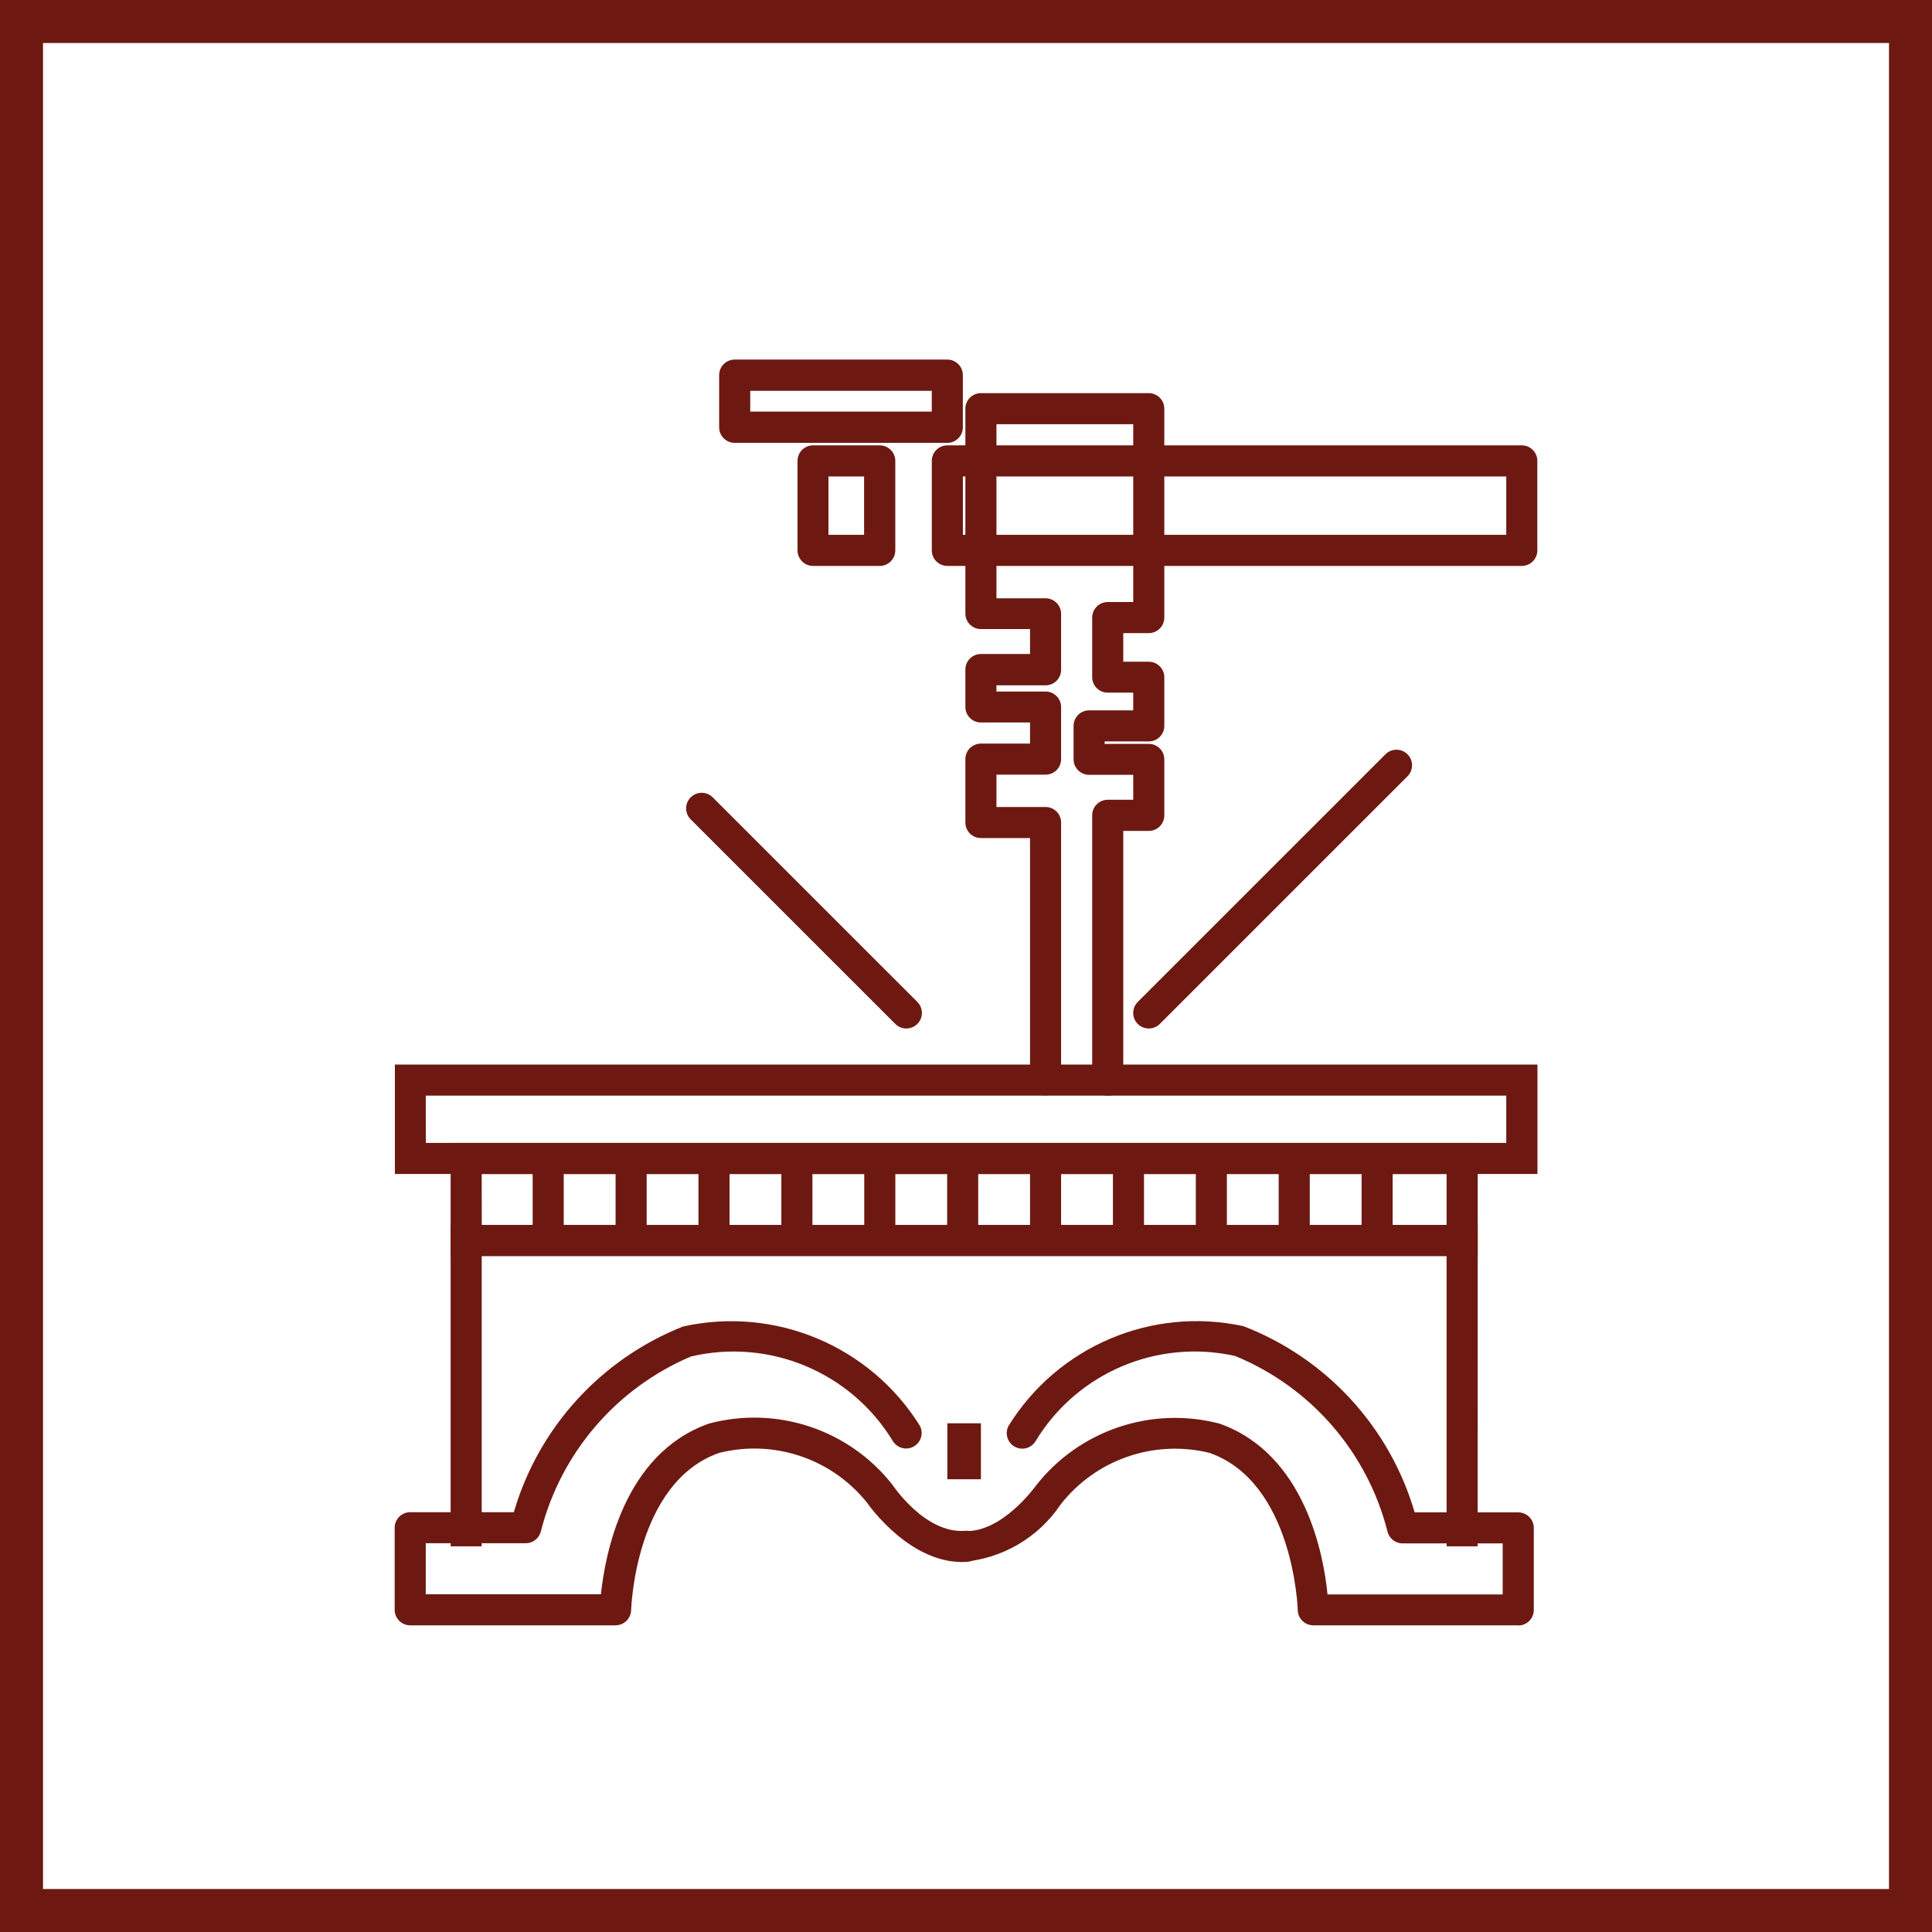
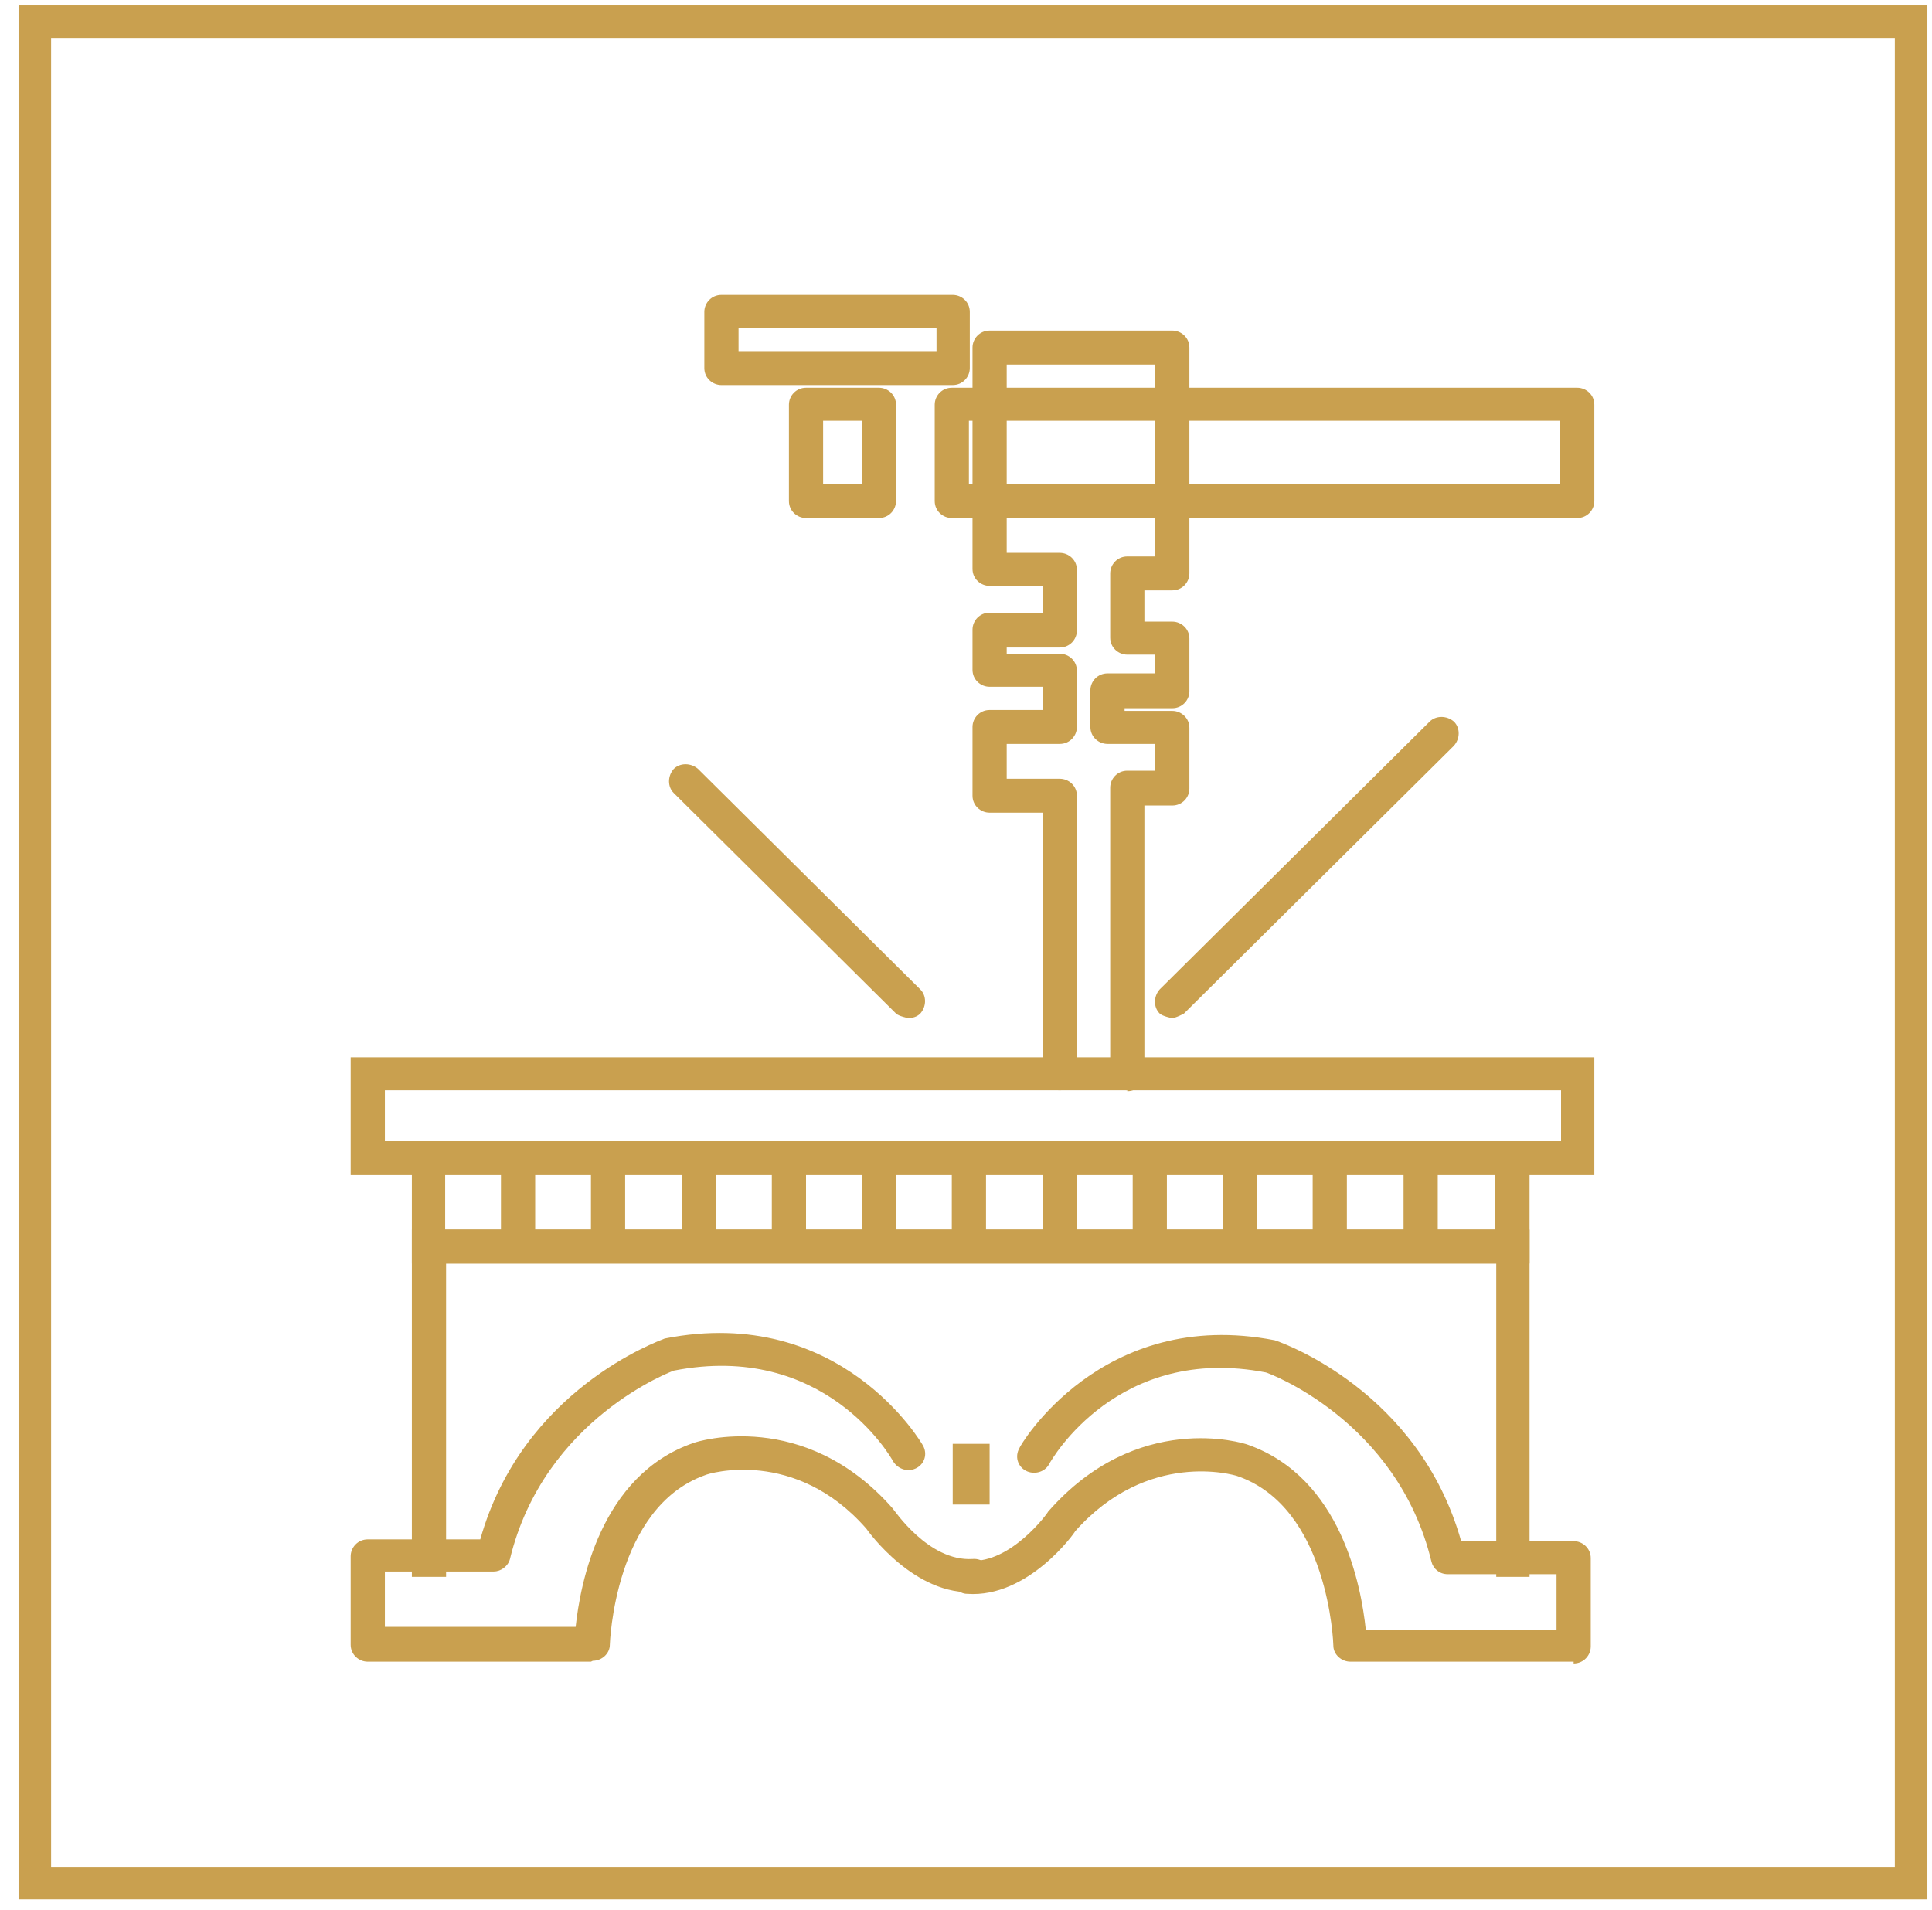
- <svg xmlns="http://www.w3.org/2000/svg" width="46.5" height="46.5" viewBox="0 0 46.5 46.5">
-   <defs>
-     <clipPath id="clip-path">
-       <rect id="Rectangle_120" data-name="Rectangle 120" width="46" height="46" fill="none" />
-     </clipPath>
-   </defs>
-   <g id="Group_64" data-name="Group 64" transform="translate(-901.75 -1011.75)">
-     <g id="Group_63" data-name="Group 63" transform="translate(902 1012)">
-       <path id="Path_337" data-name="Path 337" d="M.535.535h44.93v44.93H.535ZM0,46H46V0H0Z" fill="#6d1912" stroke="#6d1912" stroke-width="0.5" />
-       <path id="Path_338" data-name="Path 338" d="M78.4,142.255H50.9v-2.634H78.4Zm-26.755-.748H77.649v-1.138H51.643Z" transform="translate(-41.646 -114.249)" fill="#6d1912" />
-       <path id="Path_339" data-name="Path 339" d="M83.028,152.723H58.308V150h24.72Zm-23.971-.748H82.279v-1.226H59.056Z" transform="translate(-47.712 -122.742)" fill="#6d1912" />
-       <rect id="Rectangle_108" data-name="Rectangle 108" width="0.748" height="1.615" transform="translate(12.57 27.632)" fill="#6d1912" />
-       <rect id="Rectangle_109" data-name="Rectangle 109" width="0.748" height="1.615" transform="translate(14.566 27.632)" fill="#6d1912" />
-       <rect id="Rectangle_110" data-name="Rectangle 110" width="0.748" height="1.615" transform="translate(16.561 27.632)" fill="#6d1912" />
-       <rect id="Rectangle_111" data-name="Rectangle 111" width="0.748" height="1.615" transform="translate(18.556 27.632)" fill="#6d1912" />
-       <rect id="Rectangle_112" data-name="Rectangle 112" width="0.748" height="1.615" transform="translate(20.551 27.632)" fill="#6d1912" />
-       <rect id="Rectangle_113" data-name="Rectangle 113" width="0.748" height="1.615" transform="translate(22.546 27.632)" fill="#6d1912" />
-       <rect id="Rectangle_114" data-name="Rectangle 114" width="0.748" height="1.615" transform="translate(24.541 27.632)" fill="#6d1912" />
-       <rect id="Rectangle_115" data-name="Rectangle 115" width="0.748" height="1.615" transform="translate(26.536 27.632)" fill="#6d1912" />
-       <rect id="Rectangle_116" data-name="Rectangle 116" width="0.748" height="1.615" transform="translate(28.531 27.632)" fill="#6d1912" />
-       <rect id="Rectangle_117" data-name="Rectangle 117" width="0.748" height="1.615" transform="translate(30.526 27.632)" fill="#6d1912" />
-       <rect id="Rectangle_118" data-name="Rectangle 118" width="0.748" height="1.615" transform="translate(32.521 27.632)" fill="#6d1912" />
-       <path id="Path_340" data-name="Path 340" d="M83.027,168.6h-.748v-6.988H59.056V168.6h-.748v-7.736h24.72Z" transform="translate(-47.712 -131.633)" fill="#6d1912" />
-       <g id="Group_62" data-name="Group 62">
-         <g id="Group_61" data-name="Group 61" clip-path="url(#clip-path)">
-           <path id="Path_341" data-name="Path 341" d="M56.207,180.958H51.269a.374.374,0,0,1-.374-.374v-1.975a.374.374,0,0,1,.374-.374h2.494a6.883,6.883,0,0,1,4.072-4.469,5.351,5.351,0,0,1,5.7,2.387.374.374,0,0,1-.655.361,4.487,4.487,0,0,0-4.853-2.027,6.246,6.246,0,0,0-3.613,4.208.374.374,0,0,1-.364.287H51.643v1.228h4.216c.1-.937.54-3.384,2.6-4.108a4.229,4.229,0,0,1,4.4,1.452c.036.048.8,1.2,1.765,1.13a.36.36,0,0,1,.4.345.374.374,0,0,1-.345.4c-1.341.1-2.372-1.359-2.413-1.42a3.473,3.473,0,0,0-3.565-1.2c-2.018.711-2.114,3.753-2.115,3.783a.374.374,0,0,1-.374.365" transform="translate(-41.646 -142.089)" fill="#6d1912" />
-           <path id="Path_342" data-name="Path 342" d="M137.82,180.908h-4.938a.375.375,0,0,1-.374-.364c0-.031-.1-3.075-2.125-3.787A3.492,3.492,0,0,0,126.8,178a3.14,3.14,0,0,1-2.385,1.383.374.374,0,0,1-.345-.4.356.356,0,0,1,.4-.345c.917.059,1.728-1.082,1.737-1.093a4.248,4.248,0,0,1,4.417-1.492c2.063.727,2.51,3.174,2.6,4.111h4.216v-1.228h-2.409a.374.374,0,0,1-.364-.288,6.222,6.222,0,0,0-3.665-4.222,4.473,4.473,0,0,0-4.8,2.042.374.374,0,0,1-.655-.361,5.322,5.322,0,0,1,5.651-2.4,6.866,6.866,0,0,1,4.123,4.482h2.494a.374.374,0,0,1,.374.374v1.975a.374.374,0,0,1-.374.374" transform="translate(-101.523 -142.039)" fill="#6d1912" />
-           <rect id="Rectangle_119" data-name="Rectangle 119" width="0.808" height="1.347" transform="translate(22.551 34.006)" fill="#6d1912" />
-           <path id="Path_343" data-name="Path 343" d="M129.912,67.6a.374.374,0,0,1-.374-.374V60.852a.374.374,0,0,1,.374-.374h.614v-.6h-1.062a.374.374,0,0,1-.374-.374V58.7a.374.374,0,0,1,.374-.374h1.062V57.9h-.614a.374.374,0,0,1-.374-.374V56.093a.374.374,0,0,1,.374-.374h.614v-4.28h-3.292v4.19h1.182a.374.374,0,0,1,.374.374V57.35a.374.374,0,0,1-.374.374h-1.182v.149h1.182a.374.374,0,0,1,.374.374V59.5a.374.374,0,0,1-.374.374h-1.182v.778h1.182a.374.374,0,0,1,.374.374v6.195a.374.374,0,1,1-.748,0V61.4H126.86a.374.374,0,0,1-.374-.374V59.5a.374.374,0,0,1,.374-.374h1.182v-.508H126.86a.374.374,0,0,1-.374-.374v-.9a.374.374,0,0,1,.374-.374h1.182v-.6H126.86a.374.374,0,0,1-.374-.374V51.065a.374.374,0,0,1,.374-.374h4.04a.374.374,0,0,1,.374.374v5.028a.374.374,0,0,1-.374.374h-.614v.689h.614a.374.374,0,0,1,.374.374V58.7a.374.374,0,0,1-.374.374h-1.062v.059H130.9a.374.374,0,0,1,.374.374v1.347a.374.374,0,0,1-.374.374h-.614v6a.374.374,0,0,1-.374.374" transform="translate(-103.501 -41.479)" fill="#6d1912" />
-           <path id="Path_344" data-name="Path 344" d="M106.234,60.514h-1.605a.374.374,0,0,1-.374-.374V57.986a.374.374,0,0,1,.374-.374h1.605a.374.374,0,0,1,.374.374V60.14a.374.374,0,0,1-.374.374M105,59.766h.857V58.36H105Z" transform="translate(-85.31 -47.143)" fill="#6d1912" />
-           <path id="Path_345" data-name="Path 345" d="M136.237,60.514H122.411a.374.374,0,0,1-.374-.374V57.986a.374.374,0,0,1,.374-.374h13.826a.374.374,0,0,1,.374.374V60.14a.374.374,0,0,1-.374.374m-13.452-.748h13.078V58.36H122.785Z" transform="translate(-99.86 -47.143)" fill="#6d1912" />
-           <path id="Path_346" data-name="Path 346" d="M99.368,48.252H94.251a.374.374,0,0,1-.374-.374V46.621a.374.374,0,0,1,.374-.374h5.117a.374.374,0,0,1,.374.374v1.257a.374.374,0,0,1-.374.374M94.625,47.5h4.369V47H94.625Z" transform="translate(-76.818 -37.843)" fill="#6d1912" />
-           <path id="Path_347" data-name="Path 347" d="M149.091,104.592a.374.374,0,0,1-.265-.639l5.971-5.97a.375.375,0,0,1,.53.53l-5.971,5.97a.374.374,0,0,1-.265.109" transform="translate(-121.692 -80.088)" fill="#6d1912" />
-           <path id="Path_348" data-name="Path 348" d="M94.845,109.347a.374.374,0,0,1-.265-.109l-4.916-4.915a.375.375,0,1,1,.53-.53l4.916,4.915a.374.374,0,0,1-.265.639" transform="translate(-73.281 -84.843)" fill="#6d1912" />
-         </g>
-       </g>
-     </g>
-   </g>
+ <svg xmlns="http://www.w3.org/2000/svg" width="89" height="88" viewBox="0 0 89 88" fill="none">
+   <path d="M88.037 1H1.604V86.763H88.037V1Z" stroke="#C9A04F" stroke-width="1.5" stroke-miterlimit="10" />
+   <path d="M73.445 54.144H16.154V48.715H73.445V54.144ZM17.73 52.581H71.912V50.236H17.73V52.581Z" fill="#C9A04F" />
+   <path d="M70.461 58.216H18.973V52.581H70.461V58.216ZM20.507 56.653H68.885V54.103H20.507V56.653Z" fill="#C9A04F" />
+   <path d="M24.653 53.363H23.077V56.694H24.653V53.363Z" fill="#C9A04F" />
+   <path d="M28.798 53.363H27.223V56.694H28.798V53.363Z" fill="#C9A04F" />
+   <path d="M32.985 53.363H31.41V56.694H32.985V53.363Z" fill="#C9A04F" />
+   <path d="M37.131 53.363H35.555V56.694H37.131V53.363Z" fill="#C9A04F" />
+   <path d="M41.276 53.363H39.701V56.694H41.276V53.363Z" fill="#C9A04F" />
+   <path d="M45.422 53.363H43.846V56.694H45.422V53.363Z" fill="#C9A04F" />
+   <path d="M49.609 53.363H48.033V56.694H49.609V53.363Z" fill="#C9A04F" />
+   <path d="M53.754 53.363H52.179V56.694H53.754V53.363Z" fill="#C9A04F" />
+   <path d="M57.9 53.363H56.325V56.694H57.9V53.363Z" fill="#C9A04F" />
+   <path d="M62.045 53.363H60.47V56.694H62.045V53.363Z" fill="#C9A04F" />
+   <path d="M66.232 53.363H64.657V56.694H66.232V53.363Z" fill="#C9A04F" />
+   <path d="M70.461 72.654H68.927V58.216H20.549V72.654H18.973V56.653H70.461V72.654Z" fill="#C9A04F" />
+   <path d="M27.223 76.562H16.942C16.527 76.562 16.154 76.233 16.154 75.78V71.708C16.154 71.297 16.486 70.927 16.942 70.927H22.124C24.072 64.016 30.332 61.795 30.622 61.672C38.747 60.067 42.478 66.525 42.52 66.608C42.727 66.978 42.603 67.43 42.23 67.636C41.857 67.841 41.401 67.718 41.152 67.348C41.028 67.101 37.96 61.795 31.037 63.152C31.037 63.152 25.067 65.332 23.492 71.831C23.409 72.16 23.077 72.407 22.746 72.407H17.73V74.957H26.518C26.726 73.024 27.637 67.965 31.949 66.484C32.156 66.402 37.048 64.88 41.11 69.487C41.193 69.569 42.769 71.955 44.8 71.831C45.256 71.79 45.588 72.119 45.629 72.531C45.629 72.942 45.339 73.312 44.924 73.353C42.147 73.559 39.991 70.556 39.908 70.433C36.633 66.69 32.654 67.883 32.488 67.965C28.301 69.446 28.093 75.739 28.093 75.78C28.093 76.192 27.72 76.521 27.306 76.521L27.223 76.562Z" fill="#C9A04F" />
+   <path d="M72.492 76.562H62.211C61.797 76.562 61.423 76.233 61.423 75.821C61.423 75.739 61.216 69.446 56.988 68.006C56.863 67.965 52.884 66.772 49.526 70.556C49.526 70.597 47.37 73.641 44.551 73.436C44.137 73.436 43.805 73.024 43.846 72.613C43.846 72.202 44.219 71.831 44.675 71.914C46.582 72.037 48.282 69.692 48.282 69.651C52.386 64.962 57.278 66.484 57.485 66.566C61.797 68.088 62.709 73.107 62.916 75.081H71.704V72.531H66.688C66.315 72.531 66.025 72.284 65.942 71.955C64.367 65.415 58.356 63.235 58.314 63.235C51.516 61.918 48.448 67.225 48.324 67.471C48.116 67.841 47.619 67.965 47.246 67.759C46.873 67.554 46.748 67.101 46.956 66.731C46.956 66.649 50.728 60.191 58.729 61.754C59.102 61.877 65.362 64.098 67.31 71.009H72.492C72.906 71.009 73.28 71.338 73.28 71.79V75.862C73.28 76.274 72.948 76.644 72.492 76.644V76.562Z" fill="#C9A04F" />
+   <path d="M45.588 66.525H43.888V69.322H45.588V66.525Z" fill="#C9A04F" />
+   <path d="M51.93 50.236C51.516 50.236 51.143 49.907 51.143 49.455V36.292C51.143 35.881 51.474 35.511 51.93 35.511H53.215V34.277H51.018C50.604 34.277 50.23 33.948 50.23 33.495V31.809C50.23 31.397 50.562 31.027 51.018 31.027H53.215V30.163H51.93C51.516 30.163 51.143 29.834 51.143 29.382V26.42C51.143 26.009 51.474 25.639 51.93 25.639H53.215V16.795H46.375V25.474H48.821C49.236 25.474 49.609 25.803 49.609 26.256V29.053C49.609 29.464 49.277 29.834 48.821 29.834H46.375V30.122H48.821C49.236 30.122 49.609 30.451 49.609 30.904V33.495C49.609 33.907 49.277 34.277 48.821 34.277H46.375V35.881H48.821C49.236 35.881 49.609 36.21 49.609 36.663V49.455C49.609 49.866 49.277 50.236 48.821 50.236C48.365 50.236 48.033 49.907 48.033 49.455V37.444H45.587C45.173 37.444 44.8 37.115 44.8 36.663V33.495C44.8 33.084 45.132 32.714 45.587 32.714H48.033V31.644H45.587C45.173 31.644 44.8 31.315 44.8 30.863V29.012C44.8 28.6 45.132 28.23 45.587 28.23H48.033V26.996H45.587C45.173 26.996 44.8 26.667 44.8 26.215V16.014C44.8 15.602 45.132 15.232 45.587 15.232H54.003C54.417 15.232 54.791 15.561 54.791 16.014V26.42C54.791 26.832 54.459 27.202 54.003 27.202H52.718V28.642H54.003C54.417 28.642 54.791 28.971 54.791 29.423V31.85C54.791 32.261 54.459 32.631 54.003 32.631H51.806V32.755H54.003C54.417 32.755 54.791 33.084 54.791 33.536V36.333C54.791 36.745 54.459 37.115 54.003 37.115H52.718V49.496C52.718 49.907 52.386 50.278 51.93 50.278V50.236Z" fill="#C9A04F" />
+   <path d="M40.489 23.87H37.131C36.716 23.87 36.343 23.541 36.343 23.088V18.646C36.343 18.235 36.675 17.865 37.131 17.865H40.489C40.903 17.865 41.276 18.194 41.276 18.646V23.088C41.276 23.5 40.944 23.87 40.489 23.87ZM37.918 22.307H39.701V19.387H37.918V22.307Z" fill="#C9A04F" />
+   <path d="M72.658 23.87H43.846C43.432 23.87 43.059 23.541 43.059 23.088V18.646C43.059 18.235 43.39 17.865 43.846 17.865H72.658C73.072 17.865 73.445 18.194 73.445 18.646V23.088C73.445 23.5 73.114 23.87 72.658 23.87ZM44.634 22.307H71.87V19.387H44.634V22.307Z" fill="#C9A04F" />
+   <path d="M43.888 17.741H33.234C32.819 17.741 32.446 17.412 32.446 16.96V14.368C32.446 13.957 32.778 13.587 33.234 13.587H43.888C44.303 13.587 44.675 13.916 44.675 14.368V16.96C44.675 17.371 44.344 17.741 43.888 17.741ZM34.022 16.178H43.142V15.109H34.022V16.178Z" fill="#C9A04F" />
+   <path d="M53.961 46.905C53.961 46.905 53.547 46.822 53.422 46.699C53.132 46.411 53.132 45.917 53.422 45.588L65.859 33.248C66.149 32.961 66.647 32.961 66.978 33.248C67.269 33.536 67.269 34.03 66.978 34.359L54.542 46.699C54.542 46.699 54.169 46.905 54.003 46.905H53.961Z" fill="#C9A04F" />
+   <path d="M41.815 46.905C41.815 46.905 41.401 46.822 41.276 46.699L31.037 36.539C30.747 36.251 30.747 35.758 31.037 35.428C31.327 35.141 31.824 35.141 32.156 35.428L42.395 45.588C42.686 45.876 42.686 46.37 42.395 46.699C42.23 46.864 42.022 46.905 41.856 46.905H41.815Z" fill="#C9A04F" />
</svg>
